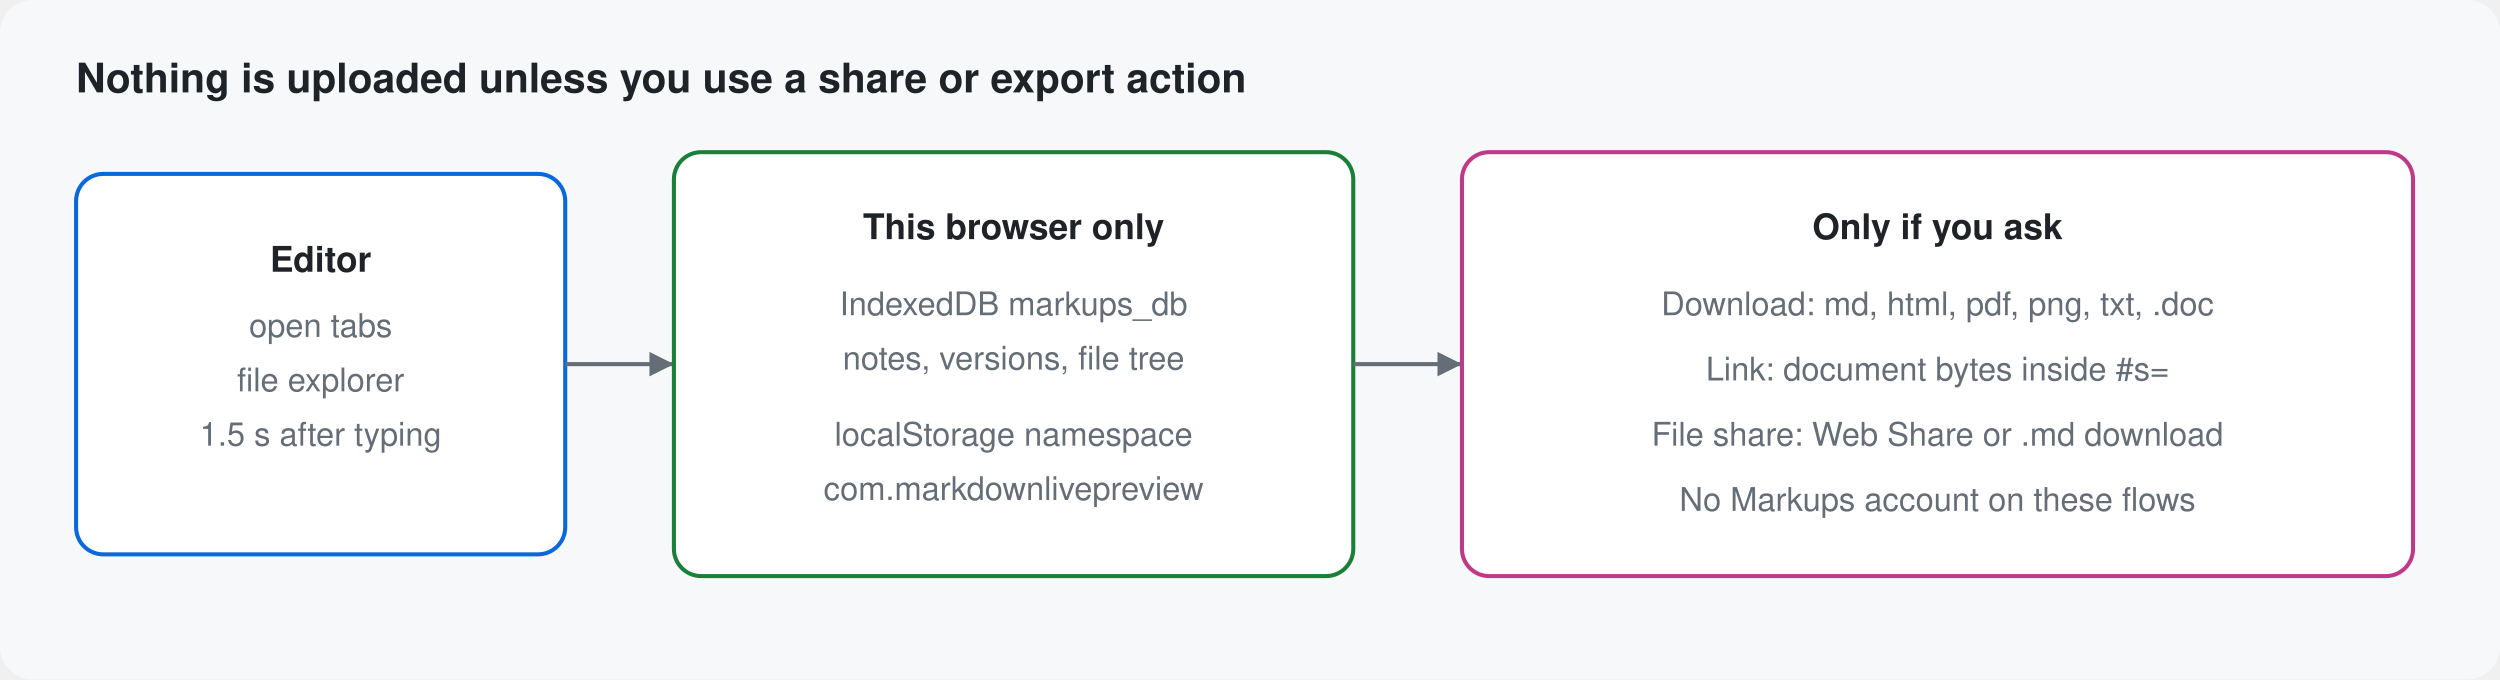
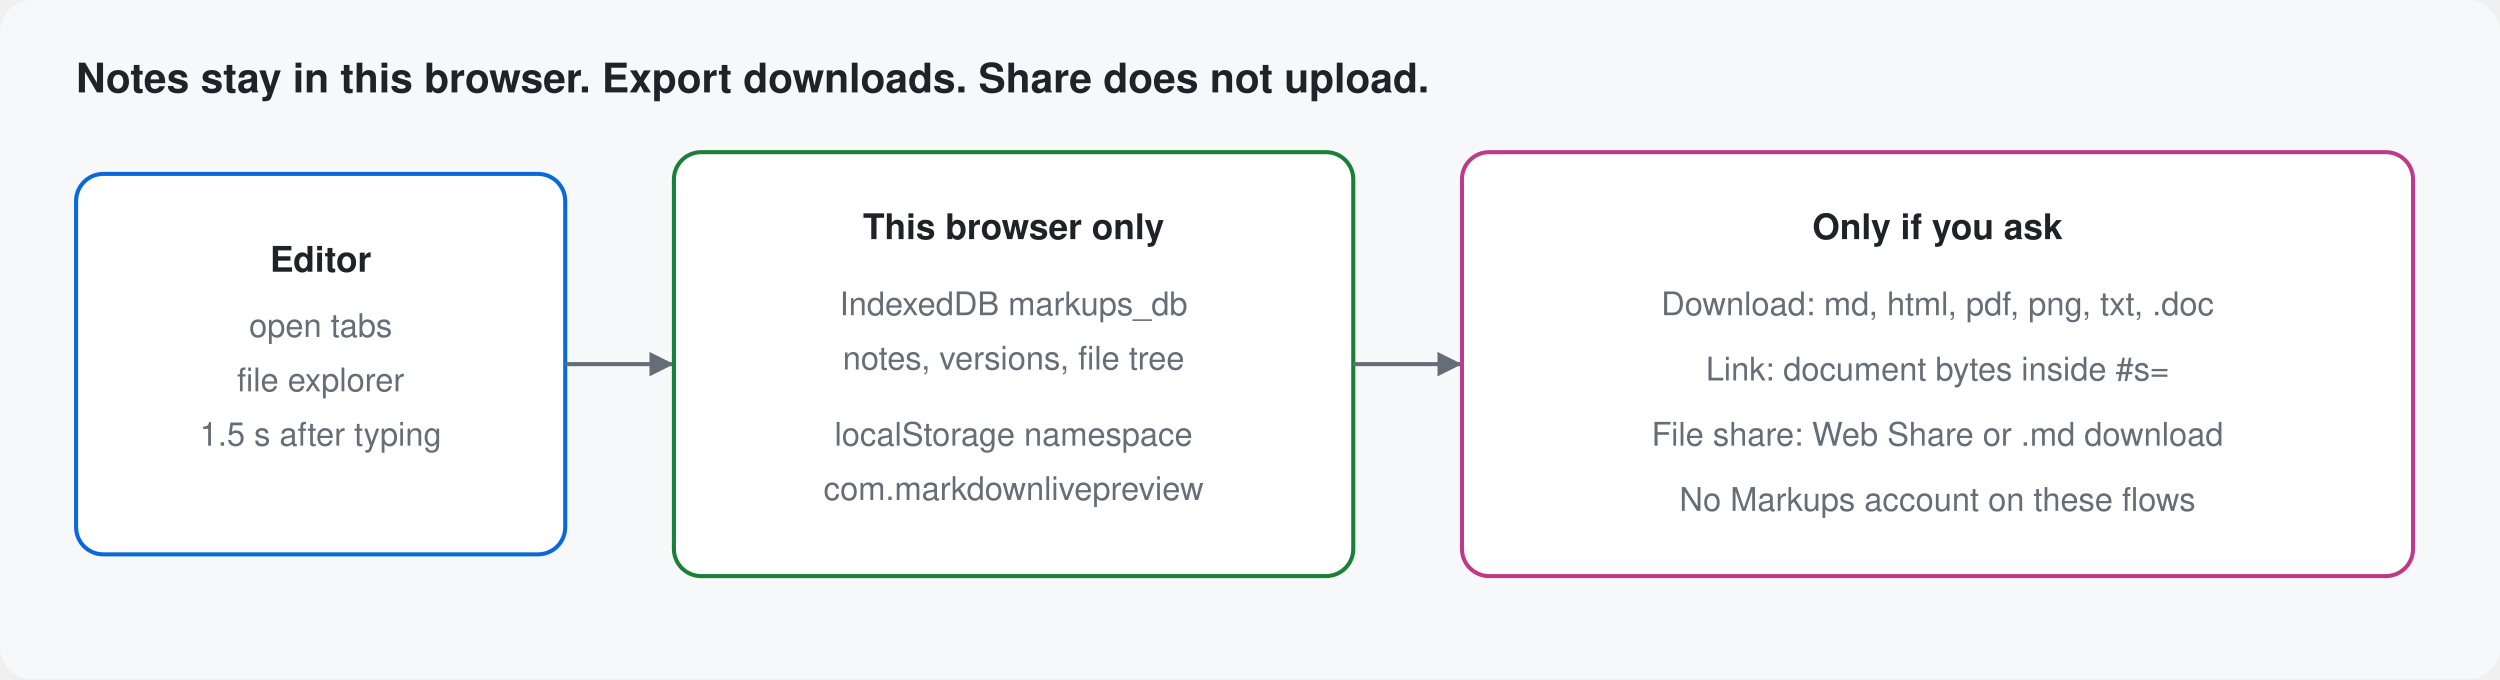
<svg xmlns="http://www.w3.org/2000/svg" width="920" height="250" viewBox="0 0 920 250" role="img" aria-labelledby="title2 desc2">
  <rect width="920" height="250" fill="#f6f8fa" rx="12" />
-   <text x="28" y="34" fill="#1f2328" font-family="Segoe UI, Helvetica, Arial, sans-serif" font-size="15" font-weight="600">Nothing is uploaded unless you use a share or export action</text>
+   <text x="28" y="34" fill="#1f2328" font-family="Segoe UI, Helvetica, Arial, sans-serif" font-size="15" font-weight="600">Notes stay in this browser. Export downloads. Share does not upload.</text>
  <rect x="28" y="64" width="180" height="140" rx="10" fill="#ffffff" stroke="#0969da" stroke-width="1.5" />
  <text x="118" y="100" text-anchor="middle" fill="#1f2328" font-family="Segoe UI, Helvetica, Arial, sans-serif" font-size="13" font-weight="600">Editor</text>
  <text x="118" y="124" text-anchor="middle" fill="#656d76" font-family="Segoe UI, Helvetica, Arial, sans-serif" font-size="12">open tabs</text>
  <text x="118" y="144" text-anchor="middle" fill="#656d76" font-family="Segoe UI, Helvetica, Arial, sans-serif" font-size="12">file explorer</text>
  <text x="118" y="164" text-anchor="middle" fill="#656d76" font-family="Segoe UI, Helvetica, Arial, sans-serif" font-size="12">1.5 s after typing</text>
  <path d="M208 134 H248" stroke="#656d76" stroke-width="1.5" marker-end="url(#b)" />
  <rect x="248" y="56" width="250" height="156" rx="10" fill="#ffffff" stroke="#1a7f37" stroke-width="1.5" />
  <text x="373" y="88" text-anchor="middle" fill="#1f2328" font-family="Segoe UI, Helvetica, Arial, sans-serif" font-size="13" font-weight="600">This browser only</text>
  <text x="373" y="116" text-anchor="middle" fill="#656d76" font-family="Segoe UI, Helvetica, Arial, sans-serif" font-size="12">IndexedDB markups_db</text>
  <text x="373" y="136" text-anchor="middle" fill="#656d76" font-family="Segoe UI, Helvetica, Arial, sans-serif" font-size="12">notes, versions, file tree</text>
  <text x="373" y="164" text-anchor="middle" fill="#656d76" font-family="Segoe UI, Helvetica, Arial, sans-serif" font-size="12">localStorage namespace</text>
  <text x="373" y="184" text-anchor="middle" fill="#656d76" font-family="Segoe UI, Helvetica, Arial, sans-serif" font-size="12">com.markdownlivepreview</text>
  <path d="M498 134 H538" stroke="#656d76" stroke-width="1.5" marker-end="url(#b)" />
  <rect x="538" y="56" width="350" height="156" rx="10" fill="#ffffff" stroke="#bf3989" stroke-width="1.5" />
  <text x="713" y="88" text-anchor="middle" fill="#1f2328" font-family="Segoe UI, Helvetica, Arial, sans-serif" font-size="13" font-weight="600">Only if you ask</text>
  <text x="713" y="116" text-anchor="middle" fill="#656d76" font-family="Segoe UI, Helvetica, Arial, sans-serif" font-size="12">Download: md, html, pdf, png, txt, .doc</text>
  <text x="713" y="140" text-anchor="middle" fill="#656d76" font-family="Segoe UI, Helvetica, Arial, sans-serif" font-size="12">Link: document bytes inside #s=</text>
  <text x="713" y="164" text-anchor="middle" fill="#656d76" font-family="Segoe UI, Helvetica, Arial, sans-serif" font-size="12">File share: Web Share or .md download</text>
  <text x="713" y="188" text-anchor="middle" fill="#656d76" font-family="Segoe UI, Helvetica, Arial, sans-serif" font-size="12">No Markups account on these flows</text>
  <defs>
    <marker id="b" markerWidth="8" markerHeight="8" refX="6" refY="3" orient="auto">
      <path d="M0,0 L6,3 L0,6 Z" fill="#656d76" />
    </marker>
  </defs>
</svg>
